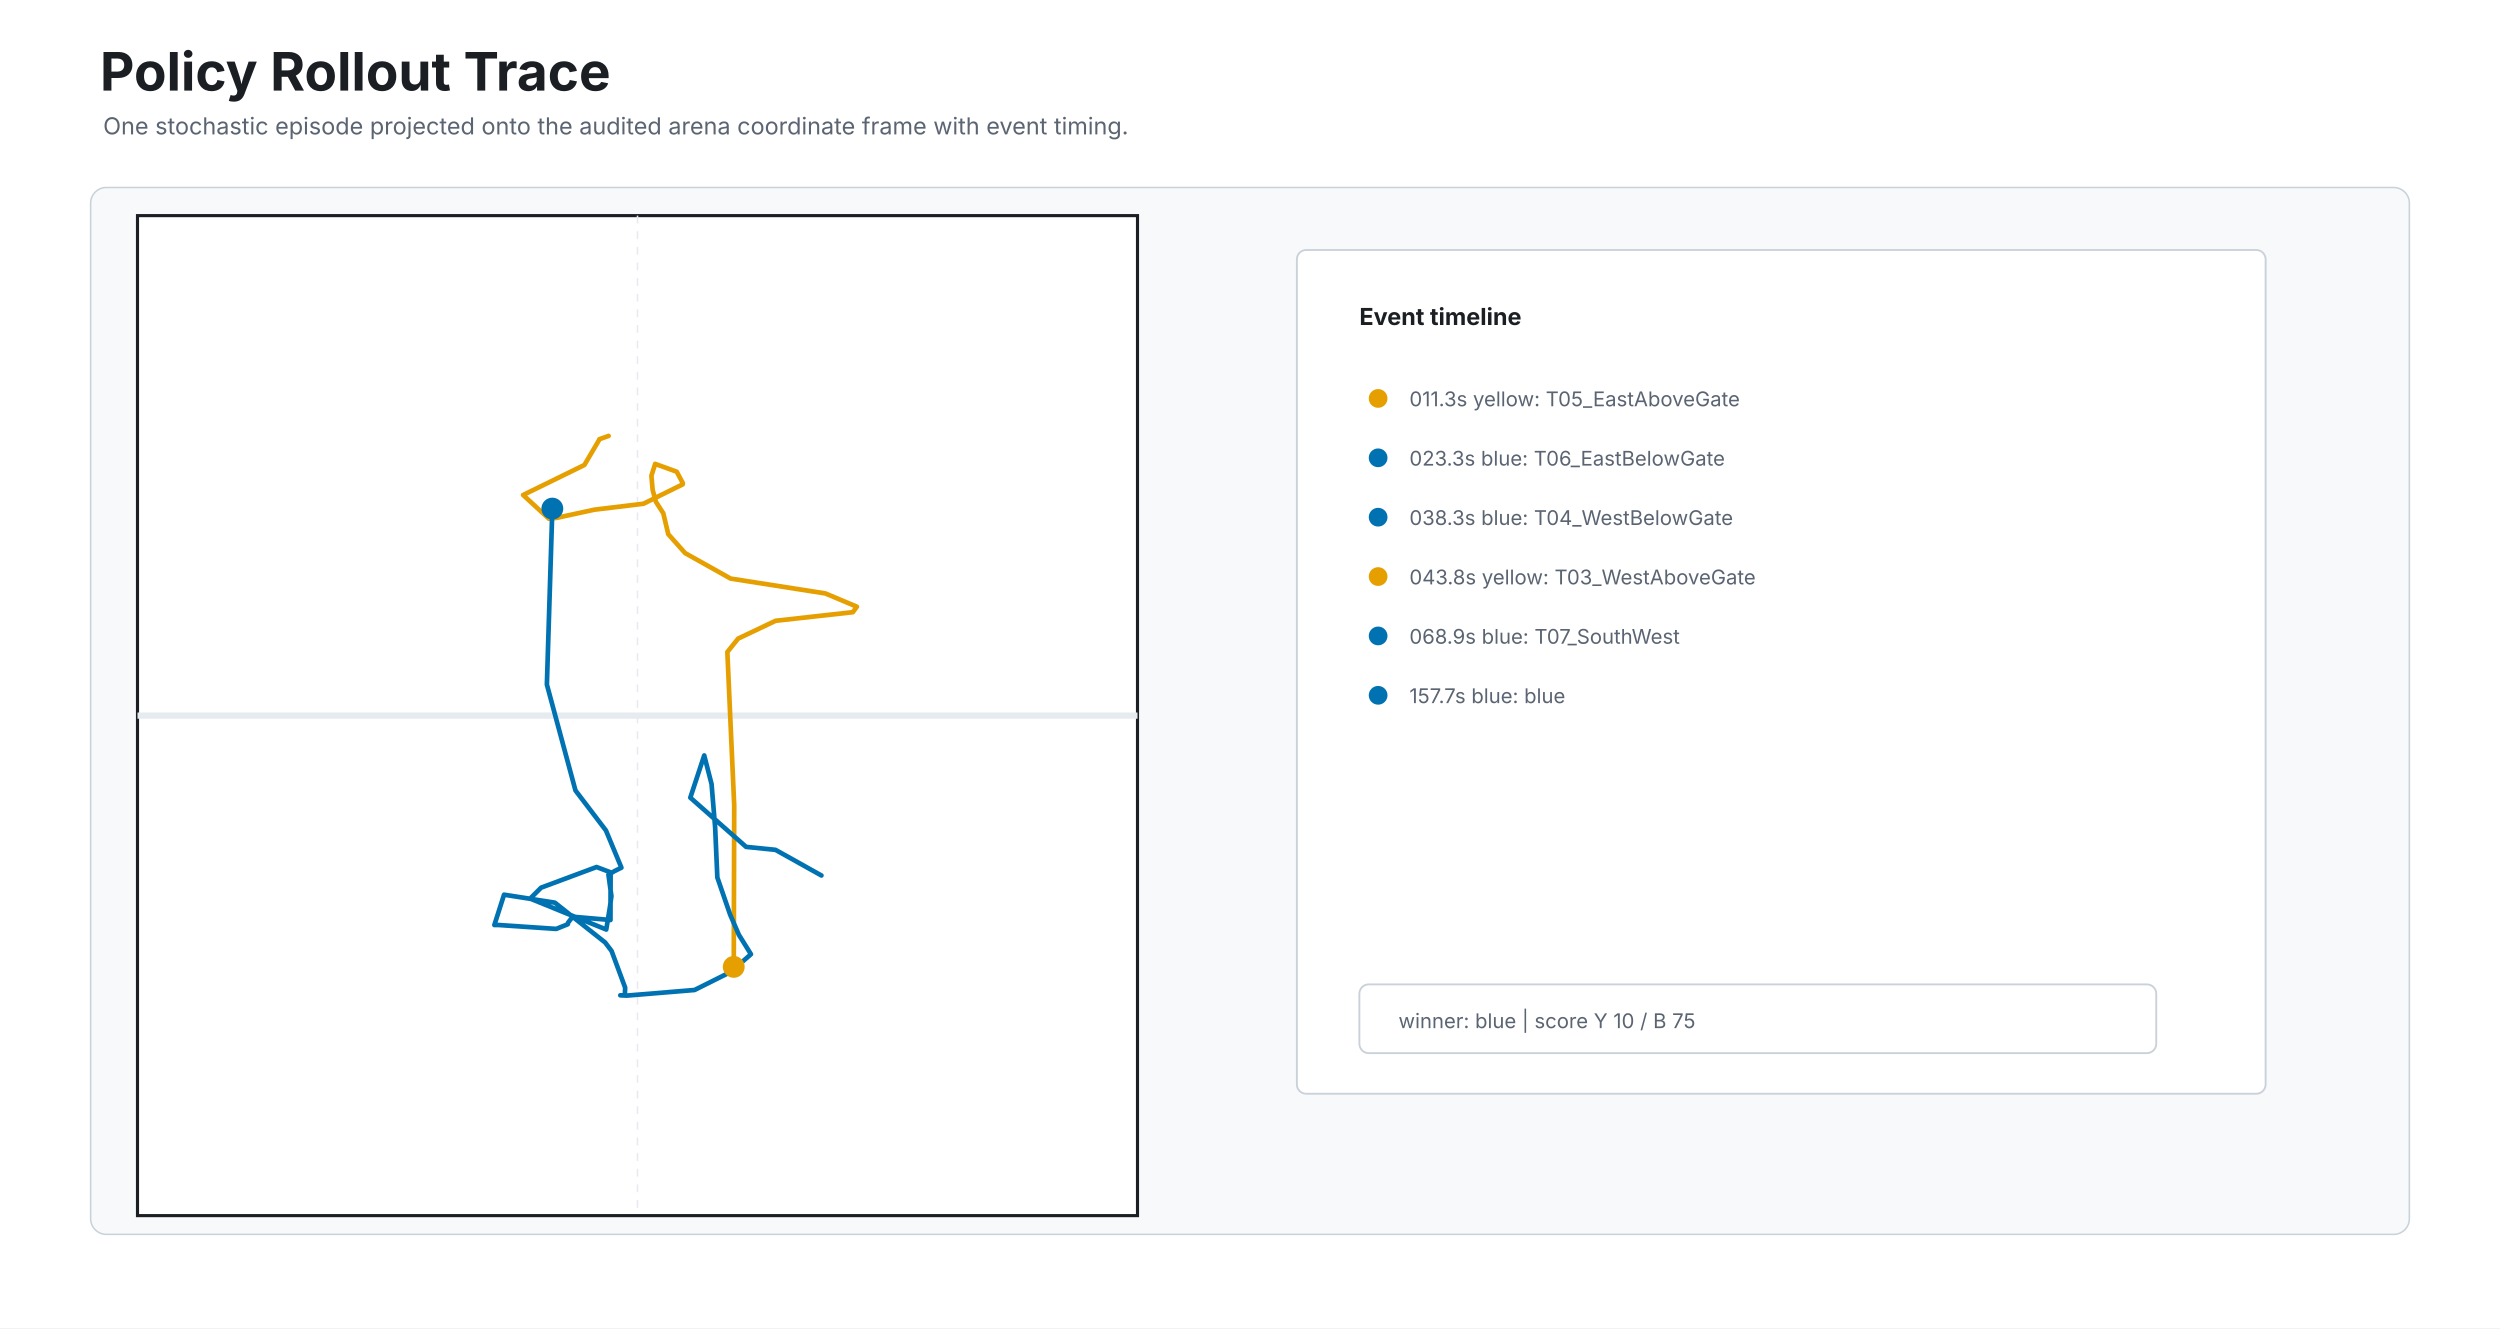
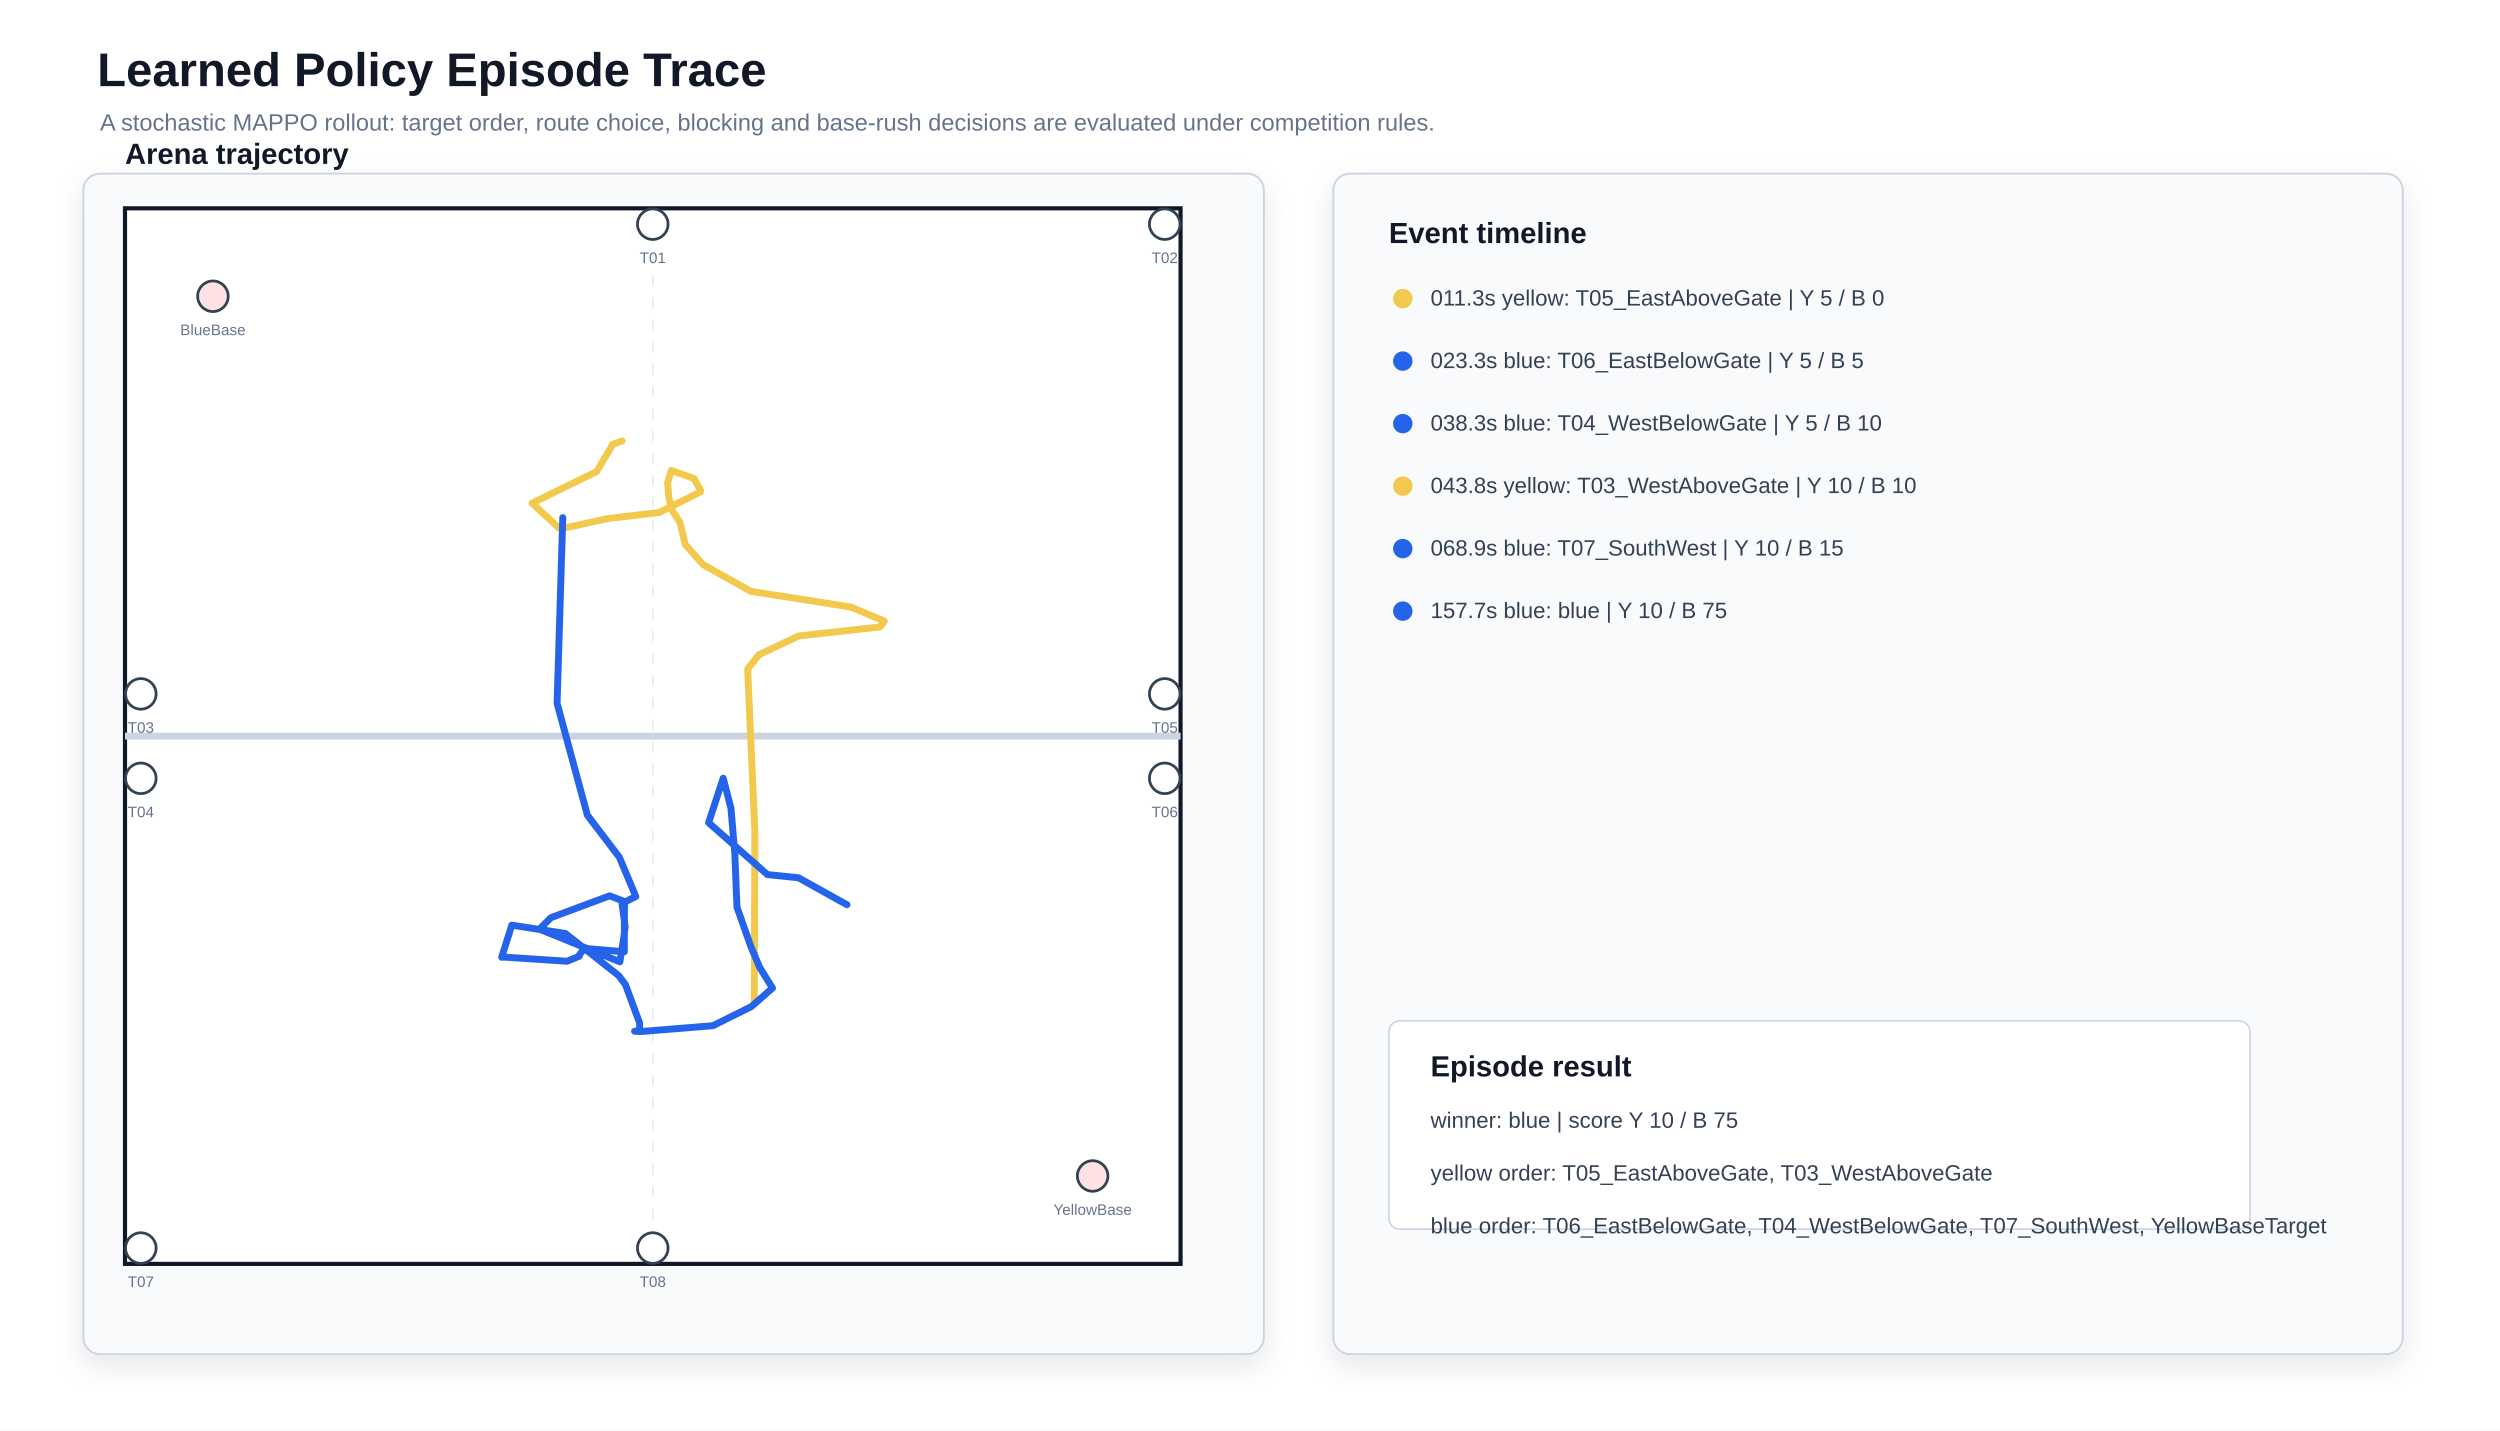
- <svg xmlns="http://www.w3.org/2000/svg" width="1600" height="850" viewBox="0 0 1600 850">
+ <svg xmlns="http://www.w3.org/2000/svg" width="1800" height="1030" viewBox="0 0 1800 1030">
  <defs>
-     <marker id="arrowGray" markerWidth="9" markerHeight="9" refX="8" refY="4.5" orient="auto">
-       <path d="M0 0 L9 4.5 L0 9 Z" fill="#7A869A" />
+     <marker id="arrow" markerWidth="10" markerHeight="10" refX="7" refY="3" orient="auto" markerUnits="strokeWidth">
+       <path d="M0,0 L0,6 L8,3 z" fill="#111827" />
    </marker>
-     <marker id="arrowBlue" markerWidth="9" markerHeight="9" refX="8" refY="4.5" orient="auto">
-       <path d="M0 0 L9 4.5 L0 9 Z" fill="#0072B2" />
-     </marker>
-     <marker id="arrowGreen" markerWidth="9" markerHeight="9" refX="8" refY="4.5" orient="auto">
-       <path d="M0 0 L9 4.5 L0 9 Z" fill="#009E73" />
-     </marker>
+     <filter id="softShadow" x="-20%" y="-20%" width="140%" height="140%">
+       <feDropShadow dx="0" dy="8" stdDeviation="10" flood-color="#0F172A" flood-opacity="0.10" />
+     </filter>
    <style>
-       text{font-family:Inter,Arial,Helvetica,sans-serif}
-       .title{font-size:34px;font-weight:700;fill:#1B1F23}
-       .subtitle{font-size:15px;font-weight:400;fill:#5B6472}
-       .label{font-size:15px;font-weight:650;fill:#1B1F23}
-       .body{font-size:13px;font-weight:400;fill:#5B6472}
-       .small{font-size:11px;font-weight:400;fill:#5B6472}
-       .tiny{font-size:9px;font-weight:500;fill:#5B6472}
-       .panel{fill:#fff;stroke:#C9D1D9;stroke-width:1.2}
-       .soft{fill:#F7F9FB;stroke:#C9D1D9;stroke-width:1}
-       .grid{stroke:#E6EBF0;stroke-width:1}
-       .axis{stroke:#1B1F23;stroke-width:1.1}
-       .wire{fill:none;stroke:#7A869A;stroke-width:1.8;marker-end:url(#arrowGray)}
-       .wireBlue{fill:none;stroke:#0072B2;stroke-width:2;marker-end:url(#arrowBlue)}
-       .wireGreen{fill:none;stroke:#009E73;stroke-width:2;marker-end:url(#arrowGreen)}
+       .title{font:700 34px Arial,Inter,sans-serif;fill:#111827}
+       .subtitle{font:400 17px Arial,Inter,sans-serif;fill:#64748B}
+       .h{font:700 21px Arial,Inter,sans-serif;fill:#111827}
+       .txt{font:400 16px Arial,Inter,sans-serif;fill:#334155}
+       .small{font:400 13px Arial,Inter,sans-serif;fill:#475569}
+       .tiny{font:400 11px Arial,Inter,sans-serif;fill:#64748B}
+       .panel{fill:#F8FAFC;stroke:#CBD5E1;stroke-width:1.4;rx:12;filter:url(#softShadow)}
+       .card{fill:#FFFFFF;stroke:#CBD5E1;stroke-width:1.2;rx:8}
+       .grid{stroke:#E2E8F0;stroke-width:1}
+       .axis{stroke:#475569;stroke-width:1.4}
      .dash{stroke-dasharray:6 6}
    </style>
  </defs>
-   <rect width="1600" height="850" fill="#FFFFFF" />
-   <text class="title" x="64" y="58">Policy Rollout Trace</text>
-   <text class="subtitle" x="66" y="86">One stochastic episode projected onto the audited arena coordinate frame with event timing.</text>
-   <rect class="soft" x="58.0" y="120.0" width="1484.0" height="670.0" rx="10.0" />
-   <rect x="88" y="138" width="640" height="640" fill="#fff" stroke="#1B1F23" stroke-width="2" />
-   <line x1="88" y1="458.0" x2="728" y2="458.0" stroke="#E6EBF0" stroke-width="4" />
-   <line x1="408.0" y1="138" x2="408.0" y2="778" stroke="#E6EBF0" stroke-dasharray="5 5" />
-   <polyline fill="none" stroke="#E69F00" stroke-width="3" stroke-linecap="round" stroke-linejoin="round" points="469.6,618.8 469.9,515.6 465.5,417.3 472.4,408.7 496.4,397.3 545.8,391.8 545.8,391.8 548.4,388.3 528.2,379.8 467.6,370.3 438.5,354.0 427.7,341.9 424.5,328.5 424.5,328.5 424.5,328.5 419.8,321.2 417.7,313.6 416.9,304.5 419.3,296.9 433.1,301.9 437.0,309.2 436.9,310.0 411.8,322.4 380.4,326.2 356.4,331.4 351.3,332.0 334.8,316.8 374.0,297.6 383.3,281.8 383.6,281.1 389.5,279.0 389.5,279.0 389.5,279.0 389.5,279.0 389.5,279.0 389.5,279.0 389.5,279.0 389.5,279.0 389.5,279.0 389.5,279.0 389.5,279.0 389.5,279.0 389.5,279.0 389.5,279.0 389.5,279.0 389.5,279.0 389.5,279.0 389.5,279.0 389.5,279.0 389.5,279.0 389.5,279.0 389.5,279.0 389.5,279.0 389.5,279.0 389.5,279.0 389.5,279.0 389.5,279.0 389.5,279.0 389.5,279.0 389.5,279.0 389.5,279.0 389.5,279.0 389.5,279.0 389.5,279.0 389.5,279.0 389.5,279.0 389.5,279.0 389.5,279.0 389.5,279.0 389.5,279.0 389.5,279.0 389.5,279.0 389.5,279.0 389.5,279.0 389.5,279.0 389.5,279.0 389.5,279.0 389.5,279.0 389.5,279.0 389.5,279.0 389.5,279.0 389.5,279.0 389.5,279.0 389.5,279.0" />
-   <polyline fill="none" stroke="#0072B2" stroke-width="3" stroke-linecap="round" stroke-linejoin="round" points="353.5,325.5 350.0,438.1 368.3,505.9 387.8,531.5 397.7,555.3 393.1,557.6 389.4,559.8 391.3,573.5 390.4,580.2 388.0,594.9 339.3,575.1 346.3,568.1 381.8,554.9 390.8,558.3 390.7,588.8 366.5,586.7 363.5,590.6 363.4,591.5 356.0,594.5 319.1,592.0 316.4,592.0 316.4,592.0 322.6,572.6 355.1,577.7 387.3,603.2 391.4,608.6 400.1,632.1 399.9,636.8 400.3,637.1 400.3,637.1 400.3,637.1 400.3,637.1 400.3,637.1 400.3,637.1 397.0,637.0 397.0,637.0 397.0,637.0 397.0,637.0 397.0,637.0 397.0,637.0 397.0,637.0 397.0,637.0 397.0,637.0 397.0,637.0 397.0,637.0 397.0,637.0 397.0,637.0 397.0,637.0 397.0,637.0 397.0,637.0 397.0,637.0 397.0,637.0 397.0,637.0 397.0,637.0 397.0,637.0 397.0,637.0 397.0,637.0 397.0,637.0 397.0,637.0 397.0,637.0 397.0,637.0 397.0,637.0 397.0,637.0 397.0,637.0 397.0,637.0 397.0,637.0 397.0,637.0 397.0,637.0 397.0,637.0 397.0,637.0 401.0,637.2 444.5,633.6 467.7,622.0 480.6,610.7 472.9,598.3 467.3,585.4 459.1,561.6 457.7,529.7 455.4,501.8 450.7,483.5 441.8,510.5 477.5,542.0 496.3,543.9 525.7,560.3" />
-   <circle cx="469.6" cy="618.8" r="7" fill="#E69F00" />
-   <circle cx="353.5" cy="325.5" r="7" fill="#0072B2" />
-   <rect class="panel" x="830.0" y="160.0" width="620.0" height="540.0" rx="6.0" />
-   <text class="label" x="870.0" y="208.0" text-anchor="start">Event timeline</text>
-   <circle cx="882" cy="255" r="6" fill="#E69F00" />
-   <text class="body" x="902.0" y="260.0" text-anchor="start">011.3s yellow: T05_EastAboveGate</text>
-   <circle cx="882" cy="293" r="6" fill="#0072B2" />
-   <text class="body" x="902.0" y="298.0" text-anchor="start">023.3s blue: T06_EastBelowGate</text>
-   <circle cx="882" cy="331" r="6" fill="#0072B2" />
-   <text class="body" x="902.0" y="336.0" text-anchor="start">038.3s blue: T04_WestBelowGate</text>
-   <circle cx="882" cy="369" r="6" fill="#E69F00" />
-   <text class="body" x="902.0" y="374.0" text-anchor="start">043.8s yellow: T03_WestAboveGate</text>
-   <circle cx="882" cy="407" r="6" fill="#0072B2" />
-   <text class="body" x="902.0" y="412.0" text-anchor="start">068.9s blue: T07_SouthWest</text>
-   <circle cx="882" cy="445" r="6" fill="#0072B2" />
-   <text class="body" x="902.0" y="450.0" text-anchor="start">157.7s blue: blue</text>
-   <rect class="panel" x="870.0" y="630.0" width="510.0" height="44.0" rx="6.0" />
-   <text class="body" x="895.0" y="658.0" text-anchor="start">winner: blue | score Y 10 / B 75</text>
+   <rect width="1800" height="1030" fill="#FFFFFF" />
+   <text class="title" x="70" y="62">Learned Policy Episode Trace</text>
+   <text class="subtitle" x="72" y="94">A stochastic MAPPO rollout: target order, route choice, blocking and base-rush decisions are evaluated under competition rules.</text>
+   <rect class="panel" x="60" y="125" width="850" height="850" />
+   <text class="h" x="90" y="118">Arena trajectory</text>
+   <rect x="90" y="150" width="760" height="760" fill="#FFFFFF" stroke="#111827" stroke-width="3" />
+   <line x1="90" y1="530.0" x2="850" y2="530.0" stroke="#CBD5E1" stroke-width="5" />
+   <line x1="470.0" y1="150" x2="470.0" y2="910" stroke="#E2E8F0" stroke-width="1" stroke-dasharray="8 8" />
+   <circle cx="470.0" cy="161.4" r="11" fill="#FFFFFF" stroke="#334155" stroke-width="2" />
+   <text class="tiny" x="470.0" y="189.4" text-anchor="middle">T01</text>
+   <circle cx="838.6" cy="161.4" r="11" fill="#FFFFFF" stroke="#334155" stroke-width="2" />
+   <text class="tiny" x="838.6" y="189.4" text-anchor="middle">T02</text>
+   <circle cx="101.4" cy="499.6" r="11" fill="#FFFFFF" stroke="#334155" stroke-width="2" />
+   <text class="tiny" x="101.4" y="527.6" text-anchor="middle">T03</text>
+   <circle cx="101.4" cy="560.4" r="11" fill="#FFFFFF" stroke="#334155" stroke-width="2" />
+   <text class="tiny" x="101.4" y="588.4" text-anchor="middle">T04</text>
+   <circle cx="838.6" cy="499.6" r="11" fill="#FFFFFF" stroke="#334155" stroke-width="2" />
+   <text class="tiny" x="838.6" y="527.6" text-anchor="middle">T05</text>
+   <circle cx="838.6" cy="560.4" r="11" fill="#FFFFFF" stroke="#334155" stroke-width="2" />
+   <text class="tiny" x="838.6" y="588.4" text-anchor="middle">T06</text>
+   <circle cx="101.4" cy="898.6" r="11" fill="#FFFFFF" stroke="#334155" stroke-width="2" />
+   <text class="tiny" x="101.4" y="926.6" text-anchor="middle">T07</text>
+   <circle cx="470.0" cy="898.6" r="11" fill="#FFFFFF" stroke="#334155" stroke-width="2" />
+   <text class="tiny" x="470.0" y="926.6" text-anchor="middle">T08</text>
+   <circle cx="153.3" cy="213.3" r="11" fill="#FEE2E2" stroke="#334155" stroke-width="2" />
+   <text class="tiny" x="153.3" y="241.3" text-anchor="middle">BlueBase</text>
+   <circle cx="786.7" cy="846.7" r="11" fill="#FEE2E2" stroke="#334155" stroke-width="2" />
+   <text class="tiny" x="786.7" y="874.7" text-anchor="middle">YellowBase</text>
+   <polyline fill="none" stroke="#F2C94C" stroke-width="5" stroke-linecap="round" stroke-linejoin="round" points="543.1,721.0 543.5,598.4 538.3,481.7 546.5,471.4 575.0,457.9 633.6,451.4 633.6,451.4 636.7,447.2 612.7,437.1 540.7,425.8 506.3,406.6 493.4,392.1 489.6,376.2 489.6,376.2 489.6,376.2 484.0,367.6 481.6,358.5 480.6,347.7 483.4,338.7 499.8,344.6 504.5,353.4 504.3,354.2 474.6,369.0 437.2,373.4 408.7,379.7 402.6,380.3 383.1,362.3 429.6,339.5 440.7,320.8 441.1,319.9 448.0,317.5 448.0,317.5 448.0,317.5 448.0,317.5 448.0,317.5 448.0,317.5 448.0,317.5 448.0,317.5 448.0,317.5 448.0,317.5 448.0,317.5 448.0,317.5 448.0,317.5 448.0,317.5 448.0,317.5 448.0,317.5 448.0,317.5 448.0,317.5 448.0,317.5 448.0,317.5 448.0,317.5 448.0,317.5 448.0,317.5 448.0,317.5 448.0,317.5 448.0,317.5 448.0,317.5 448.0,317.5 448.0,317.5 448.0,317.5 448.0,317.5 448.0,317.5 448.0,317.5 448.0,317.5 448.0,317.5 448.0,317.5 448.0,317.5 448.0,317.5 448.0,317.5 448.0,317.5 448.0,317.5 448.0,317.5 448.0,317.5 448.0,317.5 448.0,317.5 448.0,317.5 448.0,317.5 448.0,317.5 448.0,317.5 448.0,317.5 448.0,317.5 448.0,317.5 448.0,317.5 448.0,317.5" />
+   <polyline fill="none" stroke="#2563EB" stroke-width="5" stroke-linecap="round" stroke-linejoin="round" points="405.2,372.7 401.1,506.4 422.9,586.9 446.0,617.3 457.8,645.5 452.3,648.2 447.9,650.9 450.1,667.2 449.1,675.1 446.3,692.5 388.4,669.0 396.7,660.7 438.9,645.0 449.6,649.1 449.5,685.3 420.7,682.8 417.2,687.5 417.1,688.5 408.2,692.1 364.4,689.2 361.2,689.2 361.2,689.2 368.5,666.1 407.1,672.1 445.4,702.4 450.3,708.9 460.6,736.7 460.4,742.3 460.8,742.7 460.8,742.7 460.8,742.7 460.8,742.7 460.8,742.7 460.8,742.7 456.9,742.5 456.9,742.5 456.9,742.5 456.9,742.5 456.9,742.5 456.9,742.5 456.9,742.5 456.9,742.5 456.9,742.5 456.9,742.5 456.9,742.5 456.9,742.5 456.9,742.5 456.9,742.5 456.9,742.5 456.9,742.5 456.9,742.5 456.9,742.5 456.9,742.5 456.9,742.5 456.9,742.5 456.9,742.5 456.9,742.5 456.9,742.5 456.9,742.5 456.9,742.5 456.9,742.5 456.9,742.5 456.9,742.5 456.9,742.5 456.9,742.5 456.9,742.5 456.9,742.5 456.9,742.5 456.9,742.5 456.9,742.5 461.7,742.7 513.3,738.5 540.9,724.8 556.2,711.4 547.0,696.6 540.5,681.2 530.6,653.1 529.1,615.1 526.3,582.0 520.7,560.3 510.2,592.3 552.5,629.7 574.9,632.0 609.8,651.4" />
+   <rect class="panel" x="960" y="125" width="770" height="850" />
+   <text class="h" x="1000" y="175">Event timeline</text>
+   <circle cx="1010" cy="215" r="7" fill="#F2C94C" />
+   <text class="txt" x="1030" y="220">011.3s yellow: T05_EastAboveGate | Y 5 / B 0</text>
+   <circle cx="1010" cy="260" r="7" fill="#2563EB" />
+   <text class="txt" x="1030" y="265">023.3s blue: T06_EastBelowGate | Y 5 / B 5</text>
+   <circle cx="1010" cy="305" r="7" fill="#2563EB" />
+   <text class="txt" x="1030" y="310">038.3s blue: T04_WestBelowGate | Y 5 / B 10</text>
+   <circle cx="1010" cy="350" r="7" fill="#F2C94C" />
+   <text class="txt" x="1030" y="355">043.8s yellow: T03_WestAboveGate | Y 10 / B 10</text>
+   <circle cx="1010" cy="395" r="7" fill="#2563EB" />
+   <text class="txt" x="1030" y="400">068.9s blue: T07_SouthWest | Y 10 / B 15</text>
+   <circle cx="1010" cy="440" r="7" fill="#2563EB" />
+   <text class="txt" x="1030" y="445">157.7s blue: blue | Y 10 / B 75</text>
+   <rect class="card" x="1000" y="735" width="620" height="150" />
+   <text class="h" x="1030" y="775">Episode result</text>
+   <text class="txt" x="1030" y="812">winner: blue | score Y 10 / B 75</text>
+   <text class="txt" x="1030" y="850">yellow order: T05_EastAboveGate, T03_WestAboveGate</text>
+   <text class="txt" x="1030" y="888">blue order: T06_EastBelowGate, T04_WestBelowGate, T07_SouthWest, YellowBaseTarget</text>
</svg>
